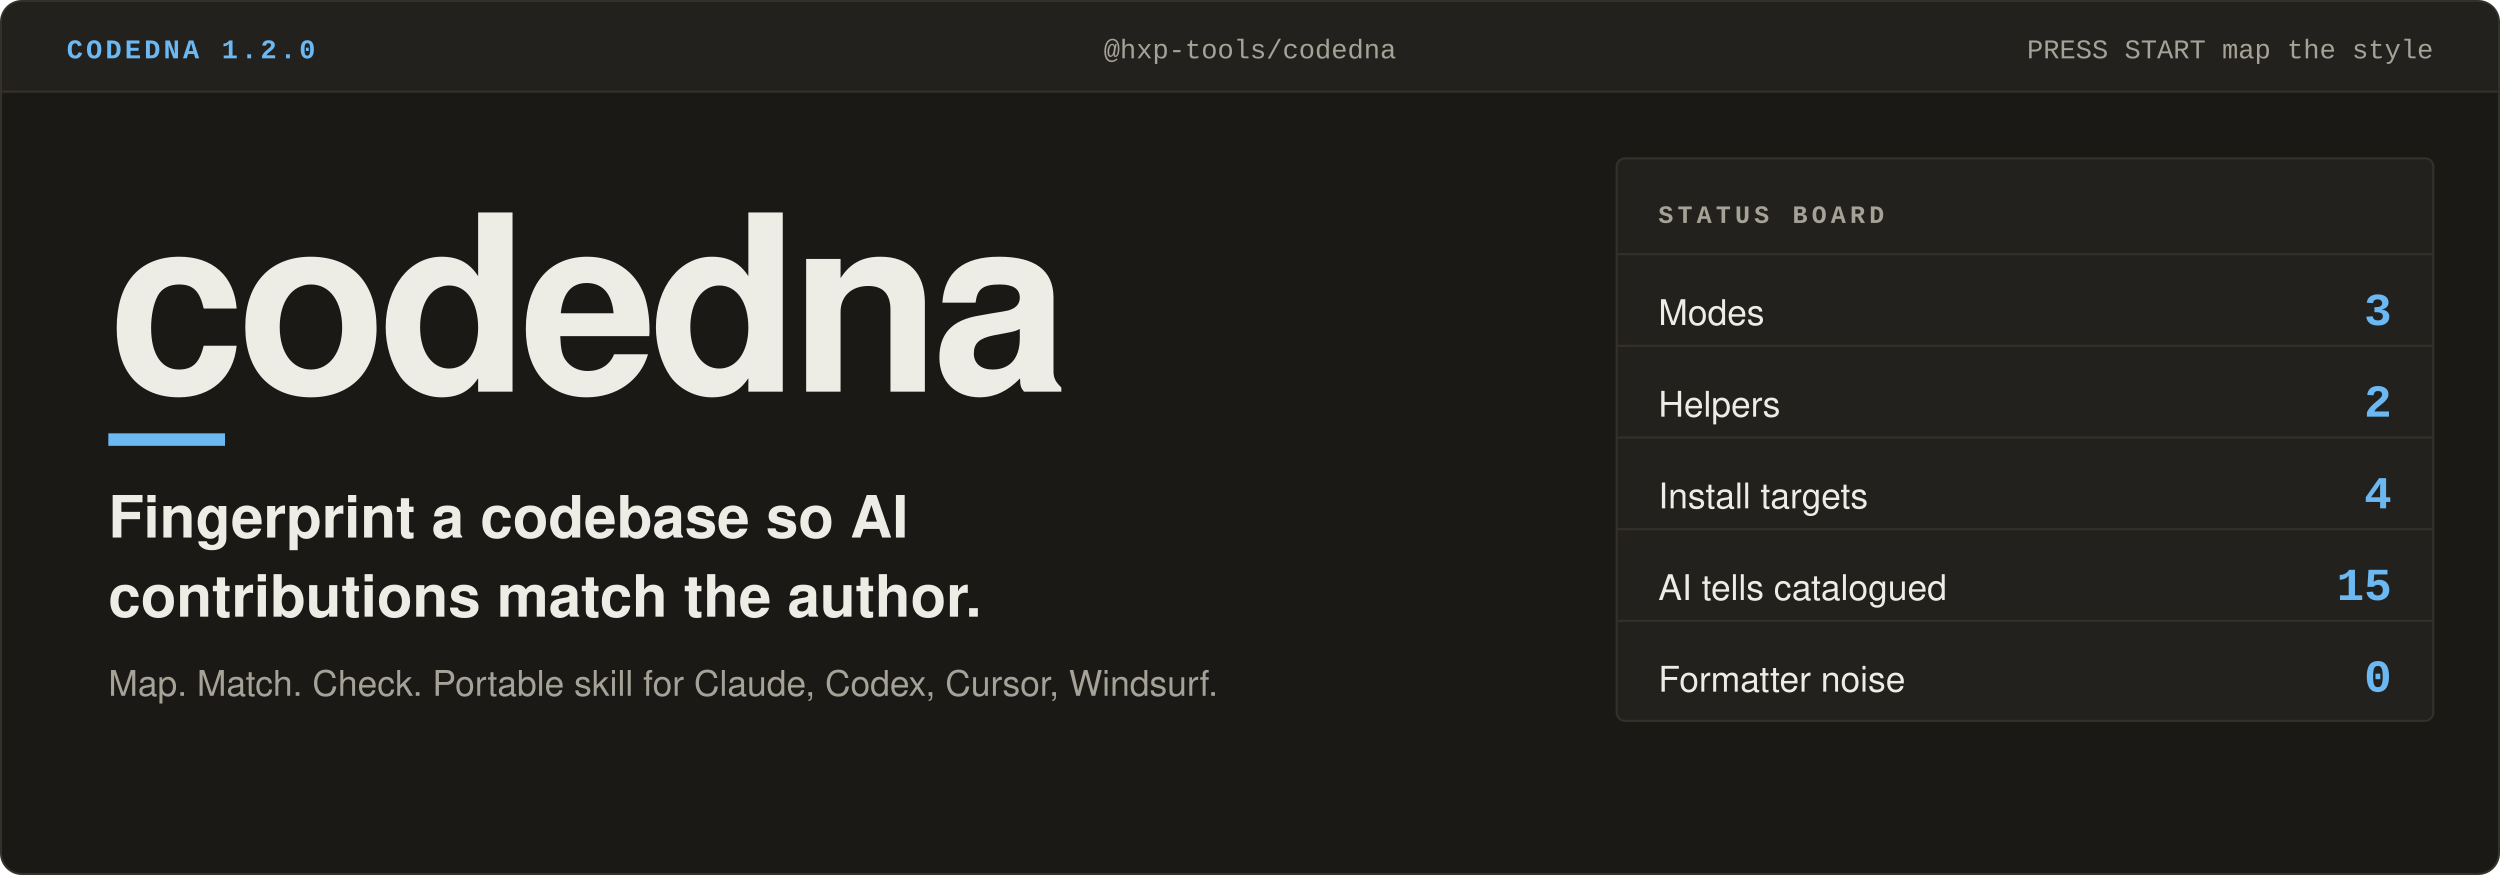
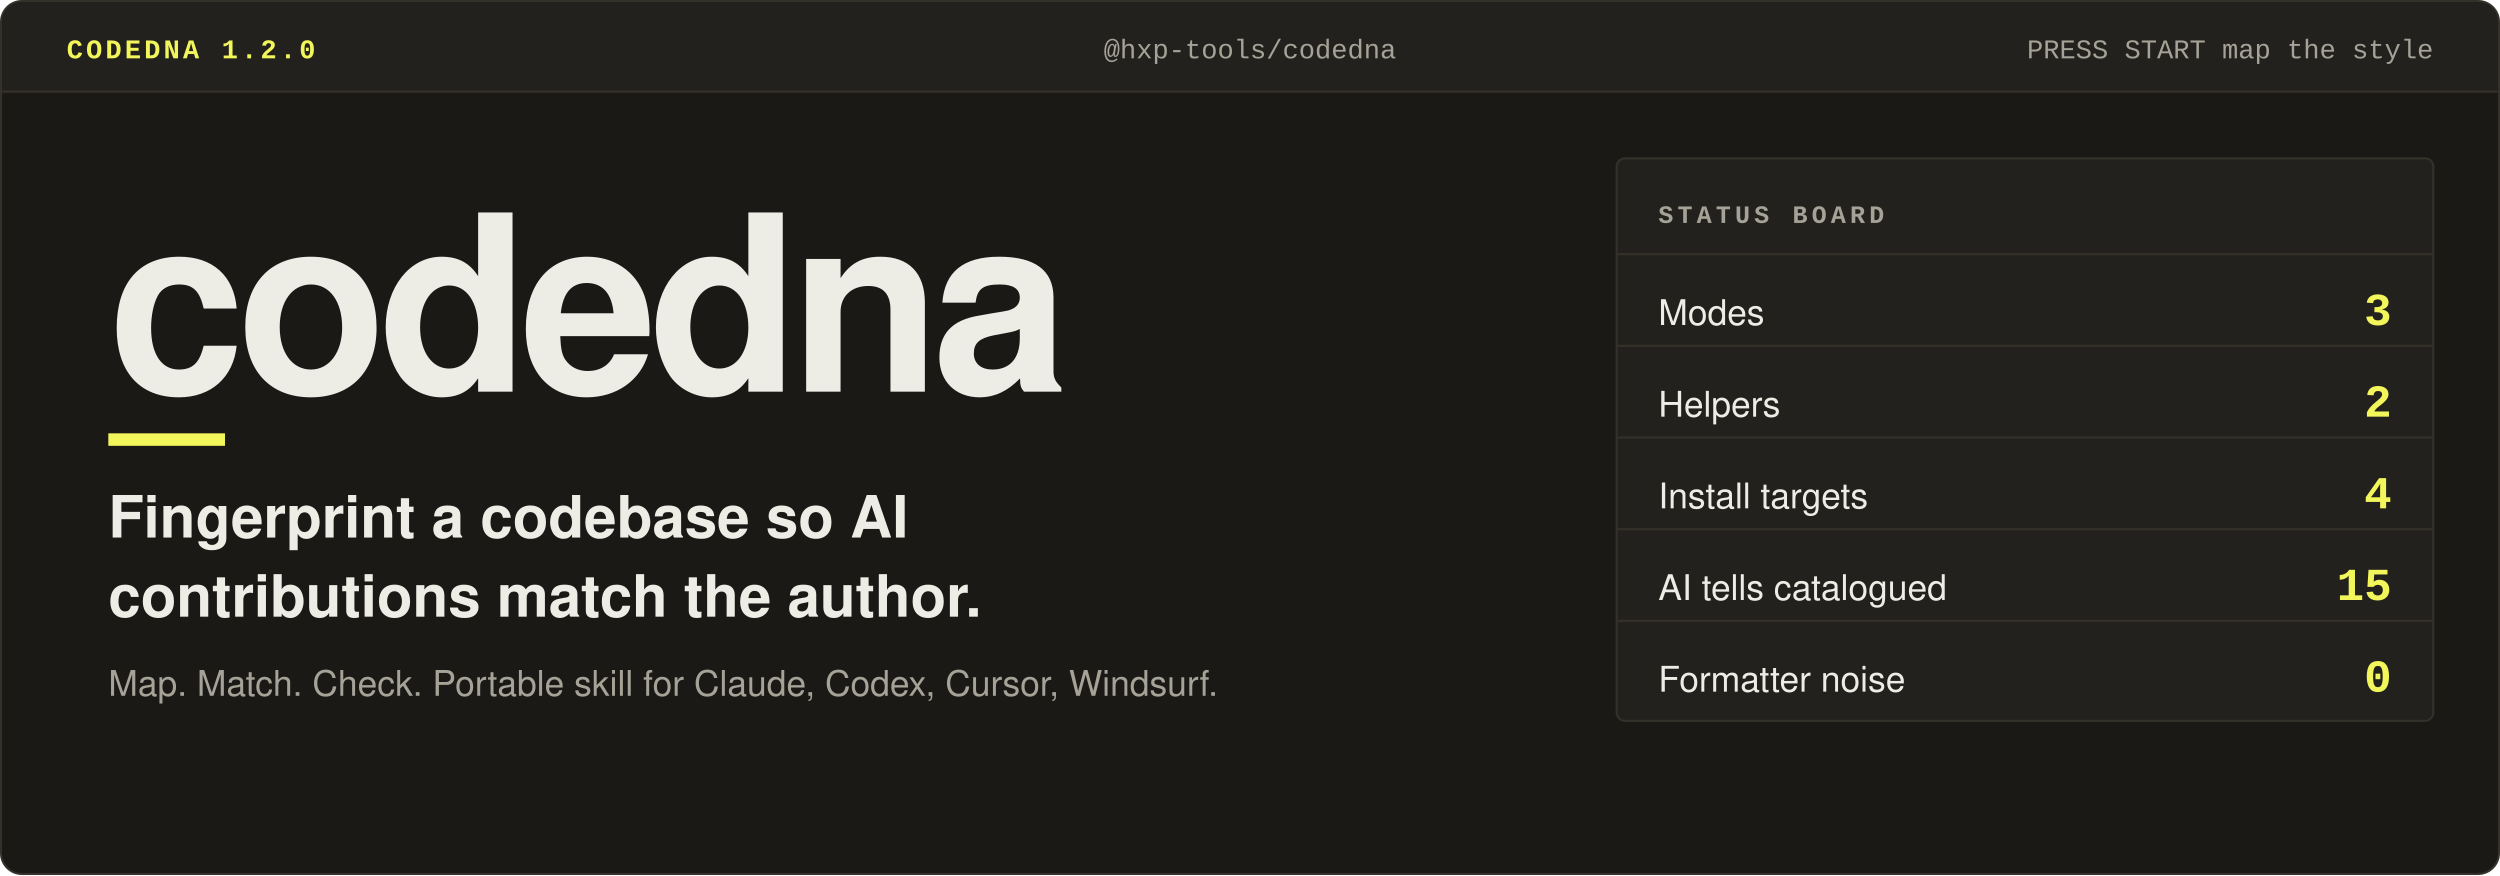
<svg xmlns="http://www.w3.org/2000/svg" viewBox="0 0 1200 420" width="1200" height="420" role="img" aria-labelledby="t d">
  <style>
    .sans{font-family:"Avenir Next","Helvetica Neue",Helvetica,Arial,sans-serif}
    .mono{font-family:ui-monospace,"SF Mono",Menlo,Consolas,"Liberation Mono",monospace}
  </style>
  <rect x="0.5" y="0.5" width="1199" height="419" rx="10" fill="#1B1916" stroke="#34312B" />
  <path d="M1 44H1199V11a10 10 0 0 0-10-10H11A10 10 0 0 0 1 11Z" fill="#23211D" />
  <line x1="1" y1="44" x2="1199" y2="44" stroke="#34312B" />
-   <text x="32" y="28" class="mono" font-size="13" font-weight="700" fill="#6BB8F2" letter-spacing="1.5">CODEDNA 1.2.0</text>
+   <text x="32" y="28" class="mono" font-size="13" font-weight="700" fill="#F2F65A" letter-spacing="1.5">CODEDNA 1.2.0</text>
  <text x="600" y="28" class="mono" font-size="13" fill="#A5A397" text-anchor="middle">@hxp-tools/codedna</text>
  <text x="1168" y="28" class="mono" font-size="13" fill="#A5A397" text-anchor="end">PRESS START  map the style</text>
  <text x="52" y="188" class="sans" font-size="118" font-weight="800" fill="#EDEDE6" letter-spacing="-4">codedna</text>
-   <rect x="52" y="208" width="56" height="6" fill="#6BB8F2" />
+   <rect x="52" y="208" width="56" height="6" fill="#F2F65A" />
  <text x="52" y="258" class="sans" font-size="28" font-weight="600" fill="#EDEDE6">Fingerprint a codebase so AI</text>
  <text x="52" y="296" class="sans" font-size="28" font-weight="600" fill="#EDEDE6">contributions match the author.</text>
  <text x="52" y="334" class="sans" font-size="17" fill="#A5A397">Map. Match. Check. Portable skill for Claude, Codex, Cursor, Windsurf.</text>
  <g transform="translate(776 76)">
    <rect width="392" height="270" rx="4" fill="#23211D" stroke="#34312B" />
    <text x="20" y="31" class="mono" font-size="12" font-weight="700" fill="#A5A397" letter-spacing="2">STATUS BOARD</text>
    <line x1="0" y1="46" x2="392" y2="46" stroke="#34312B" />
    <g class="sans" font-size="17" fill="#EDEDE6">
      <text x="20" y="80">Modes</text>
      <text x="20" y="124">Helpers</text>
      <text x="20" y="168">Install targets</text>
      <text x="20" y="212">AI tells catalogued</text>
      <text x="20" y="256">Formatter noise</text>
    </g>
-     <g class="mono" font-size="22" font-weight="700" fill="#6BB8F2" text-anchor="end">
+     <g class="mono" font-size="22" font-weight="700" fill="#F2F65A" text-anchor="end">
      <text x="372" y="80">3</text>
      <text x="372" y="124">2</text>
      <text x="372" y="168">4</text>
      <text x="372" y="212">15</text>
      <text x="372" y="256">0</text>
    </g>
    <g stroke="#34312B">
      <line x1="0" y1="90" x2="392" y2="90" />
      <line x1="0" y1="134" x2="392" y2="134" />
      <line x1="0" y1="178" x2="392" y2="178" />
      <line x1="0" y1="222" x2="392" y2="222" />
    </g>
  </g>
</svg>
